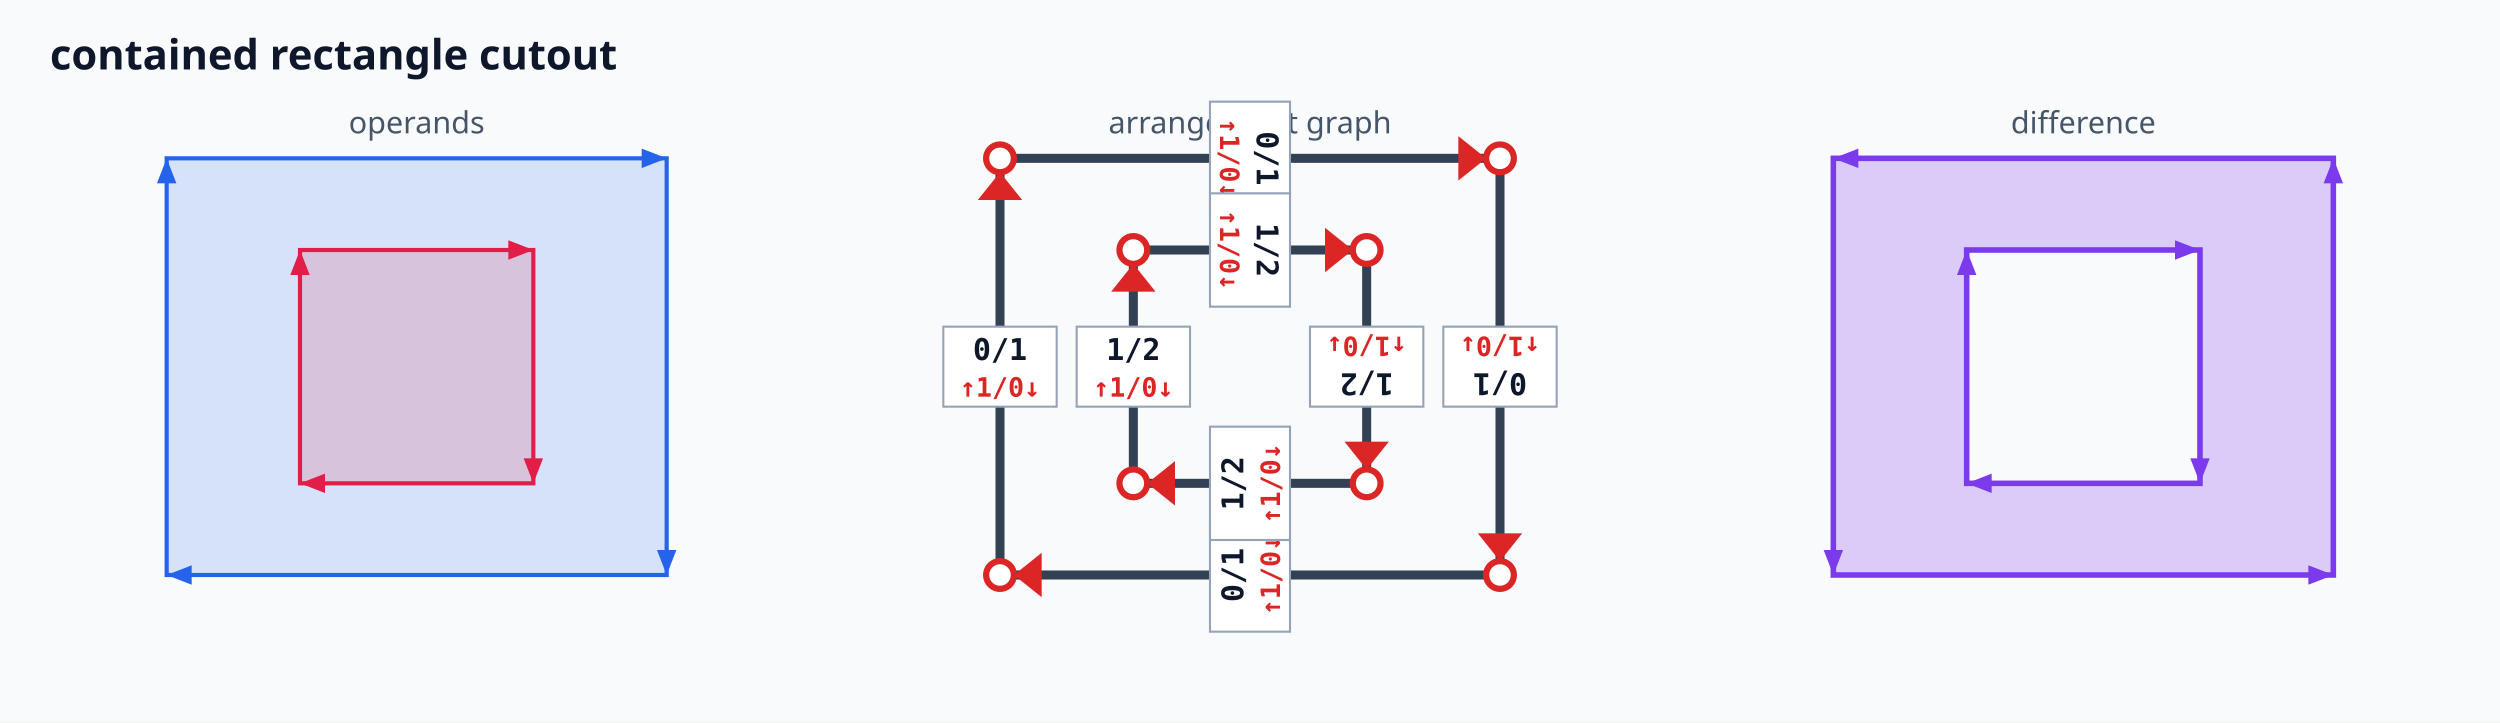
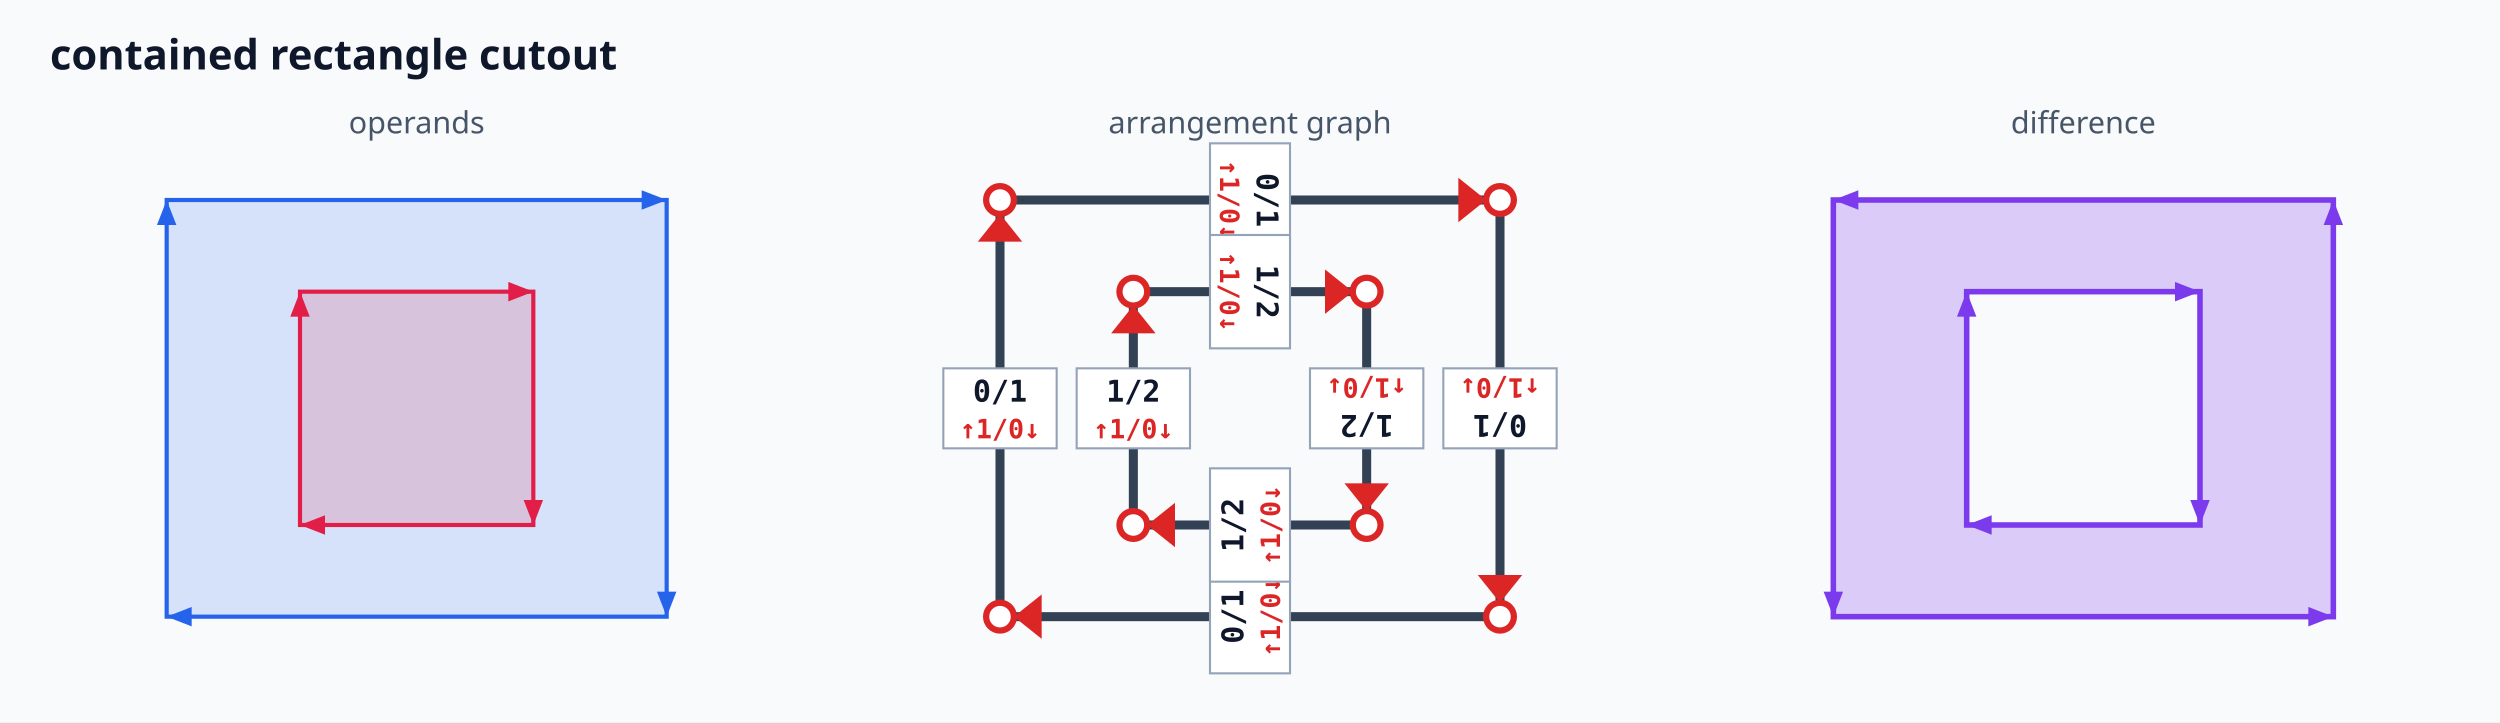
<svg xmlns="http://www.w3.org/2000/svg" viewBox="0 0 900 260" width="900" height="260">
  <rect x="0" y="0" width="900" height="260" style="fill: #f8fafc; stroke: none" />
  <text x="18" y="25" font-size="15" style="fill: #0f172a; font-family: system-ui; font-weight: 600">contained rectangle cutout</text>
  <text x="150" y="48" font-size="11" style="fill: #475569; font-family: system-ui; text-anchor: middle">operands</text>
  <text x="450" y="48" font-size="11" style="fill: #475569; font-family: system-ui; text-anchor: middle">arrangement graph</text>
  <text x="750" y="48" font-size="11" style="fill: #475569; font-family: system-ui; text-anchor: middle">difference</text>
-   <path d="M 60 57 H 240 V 207 H 60 Z" style="fill: #2563eb; fill-opacity: 0.16; fill-rule: nonzero; stroke: #2563eb; stroke-width: 1.5" />
-   <path d="M 108 90 H 192 V 174 H 108 Z" style="fill: #e11d48; fill-opacity: 0.16; fill-rule: nonzero; stroke: #e11d48; stroke-width: 1.5" />
-   <path d="M 840 57 H 660 V 207 H 840 Z M 708 90 H 792 V 174 H 708 Z" style="fill: #7c3aed; fill-opacity: 0.24; fill-rule: nonzero; stroke: #7c3aed; stroke-width: 2" />
-   <path d="M 240 57 L 231 60.5 V 53.5 Z" style="fill: #2563eb; fill-opacity: 1.0; stroke: none" />
-   <path d="M 240 207 L 236.5 198 H 243.5 Z" style="fill: #2563eb; fill-opacity: 1.0; stroke: none" />
-   <path d="M 60 207 L 69 203.5 V 210.5 Z" style="fill: #2563eb; fill-opacity: 1.0; stroke: none" />
-   <path d="M 60 57 L 63.5 66 H 56.5 Z" style="fill: #2563eb; fill-opacity: 1.0; stroke: none" />
-   <path d="M 192 90 L 183 93.5 V 86.5 Z" style="fill: #e11d48; fill-opacity: 1.0; stroke: none" />
-   <path d="M 192 174 L 188.5 165 H 195.5 Z" style="fill: #e11d48; fill-opacity: 1.0; stroke: none" />
-   <path d="M 108 174 L 117 170.5 V 177.5 Z" style="fill: #e11d48; fill-opacity: 1.0; stroke: none" />
-   <path d="M 108 90 L 111.5 99 H 104.5 Z" style="fill: #e11d48; fill-opacity: 1.0; stroke: none" />
-   <path d="M 360 57 H 540" style="fill: none; stroke: #334155; stroke-width: 3.25" />
-   <path d="M 535 57 L 525 65 V 49 Z" style="fill: #dc2626; fill-opacity: 1.0; stroke: none" />
-   <rect x="429.6" y="42.6" width="40.8" height="28.8" style="fill: #fff; stroke: #94a3b8; stroke-width: 0.75" transform="rotate(90 450 57)" />
-   <text x="450" y="54.6" font-size="10.8" style="fill: #0f172a; font-family: ui-monospace, monospace; font-weight: 700; text-anchor: middle" transform="rotate(90 450 57)">0/1</text>
-   <text x="450" y="67.8" font-size="9.6" style="fill: #dc2626; font-family: ui-monospace, monospace; font-weight: 700; text-anchor: middle" transform="rotate(90 450 57)">↑1/0↓</text>
-   <path d="M 540 57 V 207" style="fill: none; stroke: #334155; stroke-width: 3.25" />
-   <path d="M 540 202 L 532 192 H 548 Z" style="fill: #dc2626; fill-opacity: 1.0; stroke: none" />
-   <rect x="519.6" y="117.6" width="40.8" height="28.8" style="fill: #fff; stroke: #94a3b8; stroke-width: 0.75" transform="rotate(180 540 132)" />
-   <text x="540" y="129.6" font-size="10.8" style="fill: #0f172a; font-family: ui-monospace, monospace; font-weight: 700; text-anchor: middle" transform="rotate(180 540 132)">0/1</text>
-   <text x="540" y="142.8" font-size="9.6" style="fill: #dc2626; font-family: ui-monospace, monospace; font-weight: 700; text-anchor: middle" transform="rotate(180 540 132)">↑1/0↓</text>
-   <path d="M 540 207 H 360" style="fill: none; stroke: #334155; stroke-width: 3.25" />
-   <path d="M 365 207 L 375 199 V 215 Z" style="fill: #dc2626; fill-opacity: 1.0; stroke: none" />
-   <rect x="429.6" y="192.6" width="40.8" height="28.8" style="fill: #fff; stroke: #94a3b8; stroke-width: 0.75" transform="rotate(270 450 207)" />
-   <text x="450" y="204.6" font-size="10.8" style="fill: #0f172a; font-family: ui-monospace, monospace; font-weight: 700; text-anchor: middle" transform="rotate(270 450 207)">0/1</text>
-   <text x="450" y="217.8" font-size="9.6" style="fill: #dc2626; font-family: ui-monospace, monospace; font-weight: 700; text-anchor: middle" transform="rotate(270 450 207)">↑1/0↓</text>
-   <path d="M 360 207 V 57" style="fill: none; stroke: #334155; stroke-width: 3.25" />
-   <path d="M 360 62 L 368 72 H 352 Z" style="fill: #dc2626; fill-opacity: 1.0; stroke: none" />
-   <rect x="339.6" y="117.6" width="40.8" height="28.8" style="fill: #fff; stroke: #94a3b8; stroke-width: 0.75" transform="rotate(0 360 132)" />
-   <text x="360" y="129.6" font-size="10.8" style="fill: #0f172a; font-family: ui-monospace, monospace; font-weight: 700; text-anchor: middle" transform="rotate(0 360 132)">0/1</text>
-   <text x="360" y="142.8" font-size="9.6" style="fill: #dc2626; font-family: ui-monospace, monospace; font-weight: 700; text-anchor: middle" transform="rotate(0 360 132)">↑1/0↓</text>
-   <path d="M 408 90 H 492" style="fill: none; stroke: #334155; stroke-width: 3.25" />
-   <path d="M 487 90 L 477 98 V 82 Z" style="fill: #dc2626; fill-opacity: 1.0; stroke: none" />
-   <rect x="429.6" y="75.6" width="40.8" height="28.8" style="fill: #fff; stroke: #94a3b8; stroke-width: 0.75" transform="rotate(90 450 90)" />
-   <text x="450" y="87.6" font-size="10.8" style="fill: #0f172a; font-family: ui-monospace, monospace; font-weight: 700; text-anchor: middle" transform="rotate(90 450 90)">1/2</text>
-   <text x="450" y="100.8" font-size="9.6" style="fill: #dc2626; font-family: ui-monospace, monospace; font-weight: 700; text-anchor: middle" transform="rotate(90 450 90)">↑1/0↓</text>
-   <path d="M 492 90 V 174" style="fill: none; stroke: #334155; stroke-width: 3.25" />
-   <path d="M 492 169 L 484 159 H 500 Z" style="fill: #dc2626; fill-opacity: 1.0; stroke: none" />
-   <rect x="471.6" y="117.6" width="40.8" height="28.8" style="fill: #fff; stroke: #94a3b8; stroke-width: 0.75" transform="rotate(180 492 132)" />
-   <text x="492" y="129.6" font-size="10.8" style="fill: #0f172a; font-family: ui-monospace, monospace; font-weight: 700; text-anchor: middle" transform="rotate(180 492 132)">1/2</text>
-   <text x="492" y="142.8" font-size="9.6" style="fill: #dc2626; font-family: ui-monospace, monospace; font-weight: 700; text-anchor: middle" transform="rotate(180 492 132)">↑1/0↓</text>
-   <path d="M 492 174 H 408" style="fill: none; stroke: #334155; stroke-width: 3.25" />
-   <path d="M 413 174 L 423 166 V 182 Z" style="fill: #dc2626; fill-opacity: 1.0; stroke: none" />
-   <rect x="429.6" y="159.6" width="40.8" height="28.8" style="fill: #fff; stroke: #94a3b8; stroke-width: 0.75" transform="rotate(270 450 174)" />
-   <text x="450" y="171.6" font-size="10.8" style="fill: #0f172a; font-family: ui-monospace, monospace; font-weight: 700; text-anchor: middle" transform="rotate(270 450 174)">1/2</text>
-   <text x="450" y="184.8" font-size="9.6" style="fill: #dc2626; font-family: ui-monospace, monospace; font-weight: 700; text-anchor: middle" transform="rotate(270 450 174)">↑1/0↓</text>
-   <path d="M 408 174 V 90" style="fill: none; stroke: #334155; stroke-width: 3.25" />
-   <path d="M 408 95 L 416 105 H 400 Z" style="fill: #dc2626; fill-opacity: 1.0; stroke: none" />
-   <rect x="387.6" y="117.6" width="40.8" height="28.8" style="fill: #fff; stroke: #94a3b8; stroke-width: 0.75" transform="rotate(0 408 132)" />
-   <text x="408" y="129.6" font-size="10.8" style="fill: #0f172a; font-family: ui-monospace, monospace; font-weight: 700; text-anchor: middle" transform="rotate(0 408 132)">1/2</text>
-   <text x="408" y="142.8" font-size="9.6" style="fill: #dc2626; font-family: ui-monospace, monospace; font-weight: 700; text-anchor: middle" transform="rotate(0 408 132)">↑1/0↓</text>
-   <circle cx="360" cy="57" r="5" style="fill: #fff; stroke: #dc2626; stroke-width: 2.25" />
-   <circle cx="540" cy="57" r="5" style="fill: #fff; stroke: #dc2626; stroke-width: 2.25" />
-   <circle cx="540" cy="207" r="5" style="fill: #fff; stroke: #dc2626; stroke-width: 2.25" />
-   <circle cx="360" cy="207" r="5" style="fill: #fff; stroke: #dc2626; stroke-width: 2.25" />
-   <circle cx="408" cy="90" r="5" style="fill: #fff; stroke: #dc2626; stroke-width: 2.25" />
-   <circle cx="492" cy="90" r="5" style="fill: #fff; stroke: #dc2626; stroke-width: 2.25" />
-   <circle cx="492" cy="174" r="5" style="fill: #fff; stroke: #dc2626; stroke-width: 2.25" />
-   <circle cx="408" cy="174" r="5" style="fill: #fff; stroke: #dc2626; stroke-width: 2.25" />
-   <path d="M 660 57 L 669 53.5 V 60.5 Z" style="fill: #7c3aed; fill-opacity: 1.0; stroke: none" />
-   <path d="M 660 207 L 656.5 198 H 663.5 Z" style="fill: #7c3aed; fill-opacity: 1.0; stroke: none" />
-   <path d="M 840 207 L 831 210.5 V 203.5 Z" style="fill: #7c3aed; fill-opacity: 1.0; stroke: none" />
-   <path d="M 840 57 L 843.5 66 H 836.5 Z" style="fill: #7c3aed; fill-opacity: 1.0; stroke: none" />
-   <path d="M 792 90 L 783 93.5 V 86.5 Z" style="fill: #7c3aed; fill-opacity: 1.0; stroke: none" />
-   <path d="M 792 174 L 788.5 165 H 795.5 Z" style="fill: #7c3aed; fill-opacity: 1.0; stroke: none" />
-   <path d="M 708 174 L 717 170.5 V 177.5 Z" style="fill: #7c3aed; fill-opacity: 1.0; stroke: none" />
-   <path d="M 708 90 L 711.5 99 H 704.5 Z" style="fill: #7c3aed; fill-opacity: 1.0; stroke: none" />
+   <path d="M 60 72 H 240 V 222 H 60 Z" style="fill: #2563eb; fill-opacity: 0.16; fill-rule: nonzero; stroke: #2563eb; stroke-width: 1.5" />
+   <path d="M 108 105 H 192 V 189 H 108 Z" style="fill: #e11d48; fill-opacity: 0.16; fill-rule: nonzero; stroke: #e11d48; stroke-width: 1.5" />
+   <path d="M 840 72 H 660 V 222 H 840 Z M 708 105 H 792 V 189 H 708 Z" style="fill: #7c3aed; fill-opacity: 0.24; fill-rule: nonzero; stroke: #7c3aed; stroke-width: 2" />
+   <path d="M 240 72 L 231 75.5 V 68.5 Z" style="fill: #2563eb; fill-opacity: 1.0; stroke: none" />
+   <path d="M 240 222 L 236.5 213 H 243.5 Z" style="fill: #2563eb; fill-opacity: 1.0; stroke: none" />
+   <path d="M 60 222 L 69 218.5 V 225.5 Z" style="fill: #2563eb; fill-opacity: 1.0; stroke: none" />
+   <path d="M 60 72 L 63.5 81 H 56.5 Z" style="fill: #2563eb; fill-opacity: 1.0; stroke: none" />
+   <path d="M 192 105 L 183 108.5 V 101.5 Z" style="fill: #e11d48; fill-opacity: 1.0; stroke: none" />
+   <path d="M 192 189 L 188.5 180 H 195.5 Z" style="fill: #e11d48; fill-opacity: 1.0; stroke: none" />
+   <path d="M 108 189 L 117 185.5 V 192.5 Z" style="fill: #e11d48; fill-opacity: 1.0; stroke: none" />
+   <path d="M 108 105 L 111.5 114 H 104.5 Z" style="fill: #e11d48; fill-opacity: 1.0; stroke: none" />
+   <path d="M 360 72 H 540" style="fill: none; stroke: #334155; stroke-width: 3.25" />
+   <path d="M 535 72 L 525 80 V 64 Z" style="fill: #dc2626; fill-opacity: 1.0; stroke: none" />
+   <rect x="429.6" y="57.6" width="40.8" height="28.8" style="fill: #fff; stroke: #94a3b8; stroke-width: 0.75" transform="rotate(90 450 72)" />
+   <text x="450" y="69.6" font-size="10.8" style="fill: #0f172a; font-family: ui-monospace, monospace; font-weight: 700; text-anchor: middle" transform="rotate(90 450 72)">0/1</text>
+   <text x="450" y="82.8" font-size="9.6" style="fill: #dc2626; font-family: ui-monospace, monospace; font-weight: 700; text-anchor: middle" transform="rotate(90 450 72)">↑1/0↓</text>
+   <path d="M 540 72 V 222" style="fill: none; stroke: #334155; stroke-width: 3.25" />
+   <path d="M 540 217 L 532 207 H 548 Z" style="fill: #dc2626; fill-opacity: 1.0; stroke: none" />
+   <rect x="519.6" y="132.6" width="40.8" height="28.8" style="fill: #fff; stroke: #94a3b8; stroke-width: 0.75" transform="rotate(180 540 147)" />
+   <text x="540" y="144.6" font-size="10.8" style="fill: #0f172a; font-family: ui-monospace, monospace; font-weight: 700; text-anchor: middle" transform="rotate(180 540 147)">0/1</text>
+   <text x="540" y="157.8" font-size="9.6" style="fill: #dc2626; font-family: ui-monospace, monospace; font-weight: 700; text-anchor: middle" transform="rotate(180 540 147)">↑1/0↓</text>
+   <path d="M 540 222 H 360" style="fill: none; stroke: #334155; stroke-width: 3.25" />
+   <path d="M 365 222 L 375 214 V 230 Z" style="fill: #dc2626; fill-opacity: 1.0; stroke: none" />
+   <rect x="429.6" y="207.6" width="40.8" height="28.8" style="fill: #fff; stroke: #94a3b8; stroke-width: 0.75" transform="rotate(270 450 222)" />
+   <text x="450" y="219.6" font-size="10.8" style="fill: #0f172a; font-family: ui-monospace, monospace; font-weight: 700; text-anchor: middle" transform="rotate(270 450 222)">0/1</text>
+   <text x="450" y="232.8" font-size="9.6" style="fill: #dc2626; font-family: ui-monospace, monospace; font-weight: 700; text-anchor: middle" transform="rotate(270 450 222)">↑1/0↓</text>
+   <path d="M 360 222 V 72" style="fill: none; stroke: #334155; stroke-width: 3.25" />
+   <path d="M 360 77 L 368 87 H 352 Z" style="fill: #dc2626; fill-opacity: 1.0; stroke: none" />
+   <rect x="339.6" y="132.6" width="40.8" height="28.8" style="fill: #fff; stroke: #94a3b8; stroke-width: 0.75" transform="rotate(0 360 147)" />
+   <text x="360" y="144.6" font-size="10.8" style="fill: #0f172a; font-family: ui-monospace, monospace; font-weight: 700; text-anchor: middle" transform="rotate(0 360 147)">0/1</text>
+   <text x="360" y="157.8" font-size="9.6" style="fill: #dc2626; font-family: ui-monospace, monospace; font-weight: 700; text-anchor: middle" transform="rotate(0 360 147)">↑1/0↓</text>
+   <path d="M 408 105 H 492" style="fill: none; stroke: #334155; stroke-width: 3.25" />
+   <path d="M 487 105 L 477 113 V 97 Z" style="fill: #dc2626; fill-opacity: 1.0; stroke: none" />
+   <rect x="429.6" y="90.6" width="40.8" height="28.8" style="fill: #fff; stroke: #94a3b8; stroke-width: 0.75" transform="rotate(90 450 105)" />
+   <text x="450" y="102.6" font-size="10.8" style="fill: #0f172a; font-family: ui-monospace, monospace; font-weight: 700; text-anchor: middle" transform="rotate(90 450 105)">1/2</text>
+   <text x="450" y="115.8" font-size="9.6" style="fill: #dc2626; font-family: ui-monospace, monospace; font-weight: 700; text-anchor: middle" transform="rotate(90 450 105)">↑1/0↓</text>
+   <path d="M 492 105 V 189" style="fill: none; stroke: #334155; stroke-width: 3.25" />
+   <path d="M 492 184 L 484 174 H 500 Z" style="fill: #dc2626; fill-opacity: 1.0; stroke: none" />
+   <rect x="471.6" y="132.6" width="40.8" height="28.8" style="fill: #fff; stroke: #94a3b8; stroke-width: 0.75" transform="rotate(180 492 147)" />
+   <text x="492" y="144.6" font-size="10.8" style="fill: #0f172a; font-family: ui-monospace, monospace; font-weight: 700; text-anchor: middle" transform="rotate(180 492 147)">1/2</text>
+   <text x="492" y="157.8" font-size="9.6" style="fill: #dc2626; font-family: ui-monospace, monospace; font-weight: 700; text-anchor: middle" transform="rotate(180 492 147)">↑1/0↓</text>
+   <path d="M 492 189 H 408" style="fill: none; stroke: #334155; stroke-width: 3.25" />
+   <path d="M 413 189 L 423 181 V 197 Z" style="fill: #dc2626; fill-opacity: 1.0; stroke: none" />
+   <rect x="429.6" y="174.6" width="40.8" height="28.8" style="fill: #fff; stroke: #94a3b8; stroke-width: 0.75" transform="rotate(270 450 189)" />
+   <text x="450" y="186.6" font-size="10.8" style="fill: #0f172a; font-family: ui-monospace, monospace; font-weight: 700; text-anchor: middle" transform="rotate(270 450 189)">1/2</text>
+   <text x="450" y="199.8" font-size="9.6" style="fill: #dc2626; font-family: ui-monospace, monospace; font-weight: 700; text-anchor: middle" transform="rotate(270 450 189)">↑1/0↓</text>
+   <path d="M 408 189 V 105" style="fill: none; stroke: #334155; stroke-width: 3.25" />
+   <path d="M 408 110 L 416 120 H 400 Z" style="fill: #dc2626; fill-opacity: 1.0; stroke: none" />
+   <rect x="387.6" y="132.6" width="40.8" height="28.8" style="fill: #fff; stroke: #94a3b8; stroke-width: 0.75" transform="rotate(0 408 147)" />
+   <text x="408" y="144.6" font-size="10.8" style="fill: #0f172a; font-family: ui-monospace, monospace; font-weight: 700; text-anchor: middle" transform="rotate(0 408 147)">1/2</text>
+   <text x="408" y="157.8" font-size="9.6" style="fill: #dc2626; font-family: ui-monospace, monospace; font-weight: 700; text-anchor: middle" transform="rotate(0 408 147)">↑1/0↓</text>
+   <circle cx="360" cy="72" r="5" style="fill: #fff; stroke: #dc2626; stroke-width: 2.25" />
+   <circle cx="540" cy="72" r="5" style="fill: #fff; stroke: #dc2626; stroke-width: 2.25" />
+   <circle cx="540" cy="222" r="5" style="fill: #fff; stroke: #dc2626; stroke-width: 2.25" />
+   <circle cx="360" cy="222" r="5" style="fill: #fff; stroke: #dc2626; stroke-width: 2.25" />
+   <circle cx="408" cy="105" r="5" style="fill: #fff; stroke: #dc2626; stroke-width: 2.25" />
+   <circle cx="492" cy="105" r="5" style="fill: #fff; stroke: #dc2626; stroke-width: 2.25" />
+   <circle cx="492" cy="189" r="5" style="fill: #fff; stroke: #dc2626; stroke-width: 2.25" />
+   <circle cx="408" cy="189" r="5" style="fill: #fff; stroke: #dc2626; stroke-width: 2.25" />
+   <path d="M 660 72 L 669 68.5 V 75.5 Z" style="fill: #7c3aed; fill-opacity: 1.0; stroke: none" />
+   <path d="M 660 222 L 656.5 213 H 663.5 Z" style="fill: #7c3aed; fill-opacity: 1.0; stroke: none" />
+   <path d="M 840 222 L 831 225.5 V 218.5 Z" style="fill: #7c3aed; fill-opacity: 1.0; stroke: none" />
+   <path d="M 840 72 L 843.5 81 H 836.5 Z" style="fill: #7c3aed; fill-opacity: 1.0; stroke: none" />
+   <path d="M 792 105 L 783 108.5 V 101.5 Z" style="fill: #7c3aed; fill-opacity: 1.0; stroke: none" />
+   <path d="M 792 189 L 788.5 180 H 795.5 Z" style="fill: #7c3aed; fill-opacity: 1.0; stroke: none" />
+   <path d="M 708 189 L 717 185.5 V 192.5 Z" style="fill: #7c3aed; fill-opacity: 1.0; stroke: none" />
+   <path d="M 708 105 L 711.5 114 H 704.5 Z" style="fill: #7c3aed; fill-opacity: 1.0; stroke: none" />
</svg>
